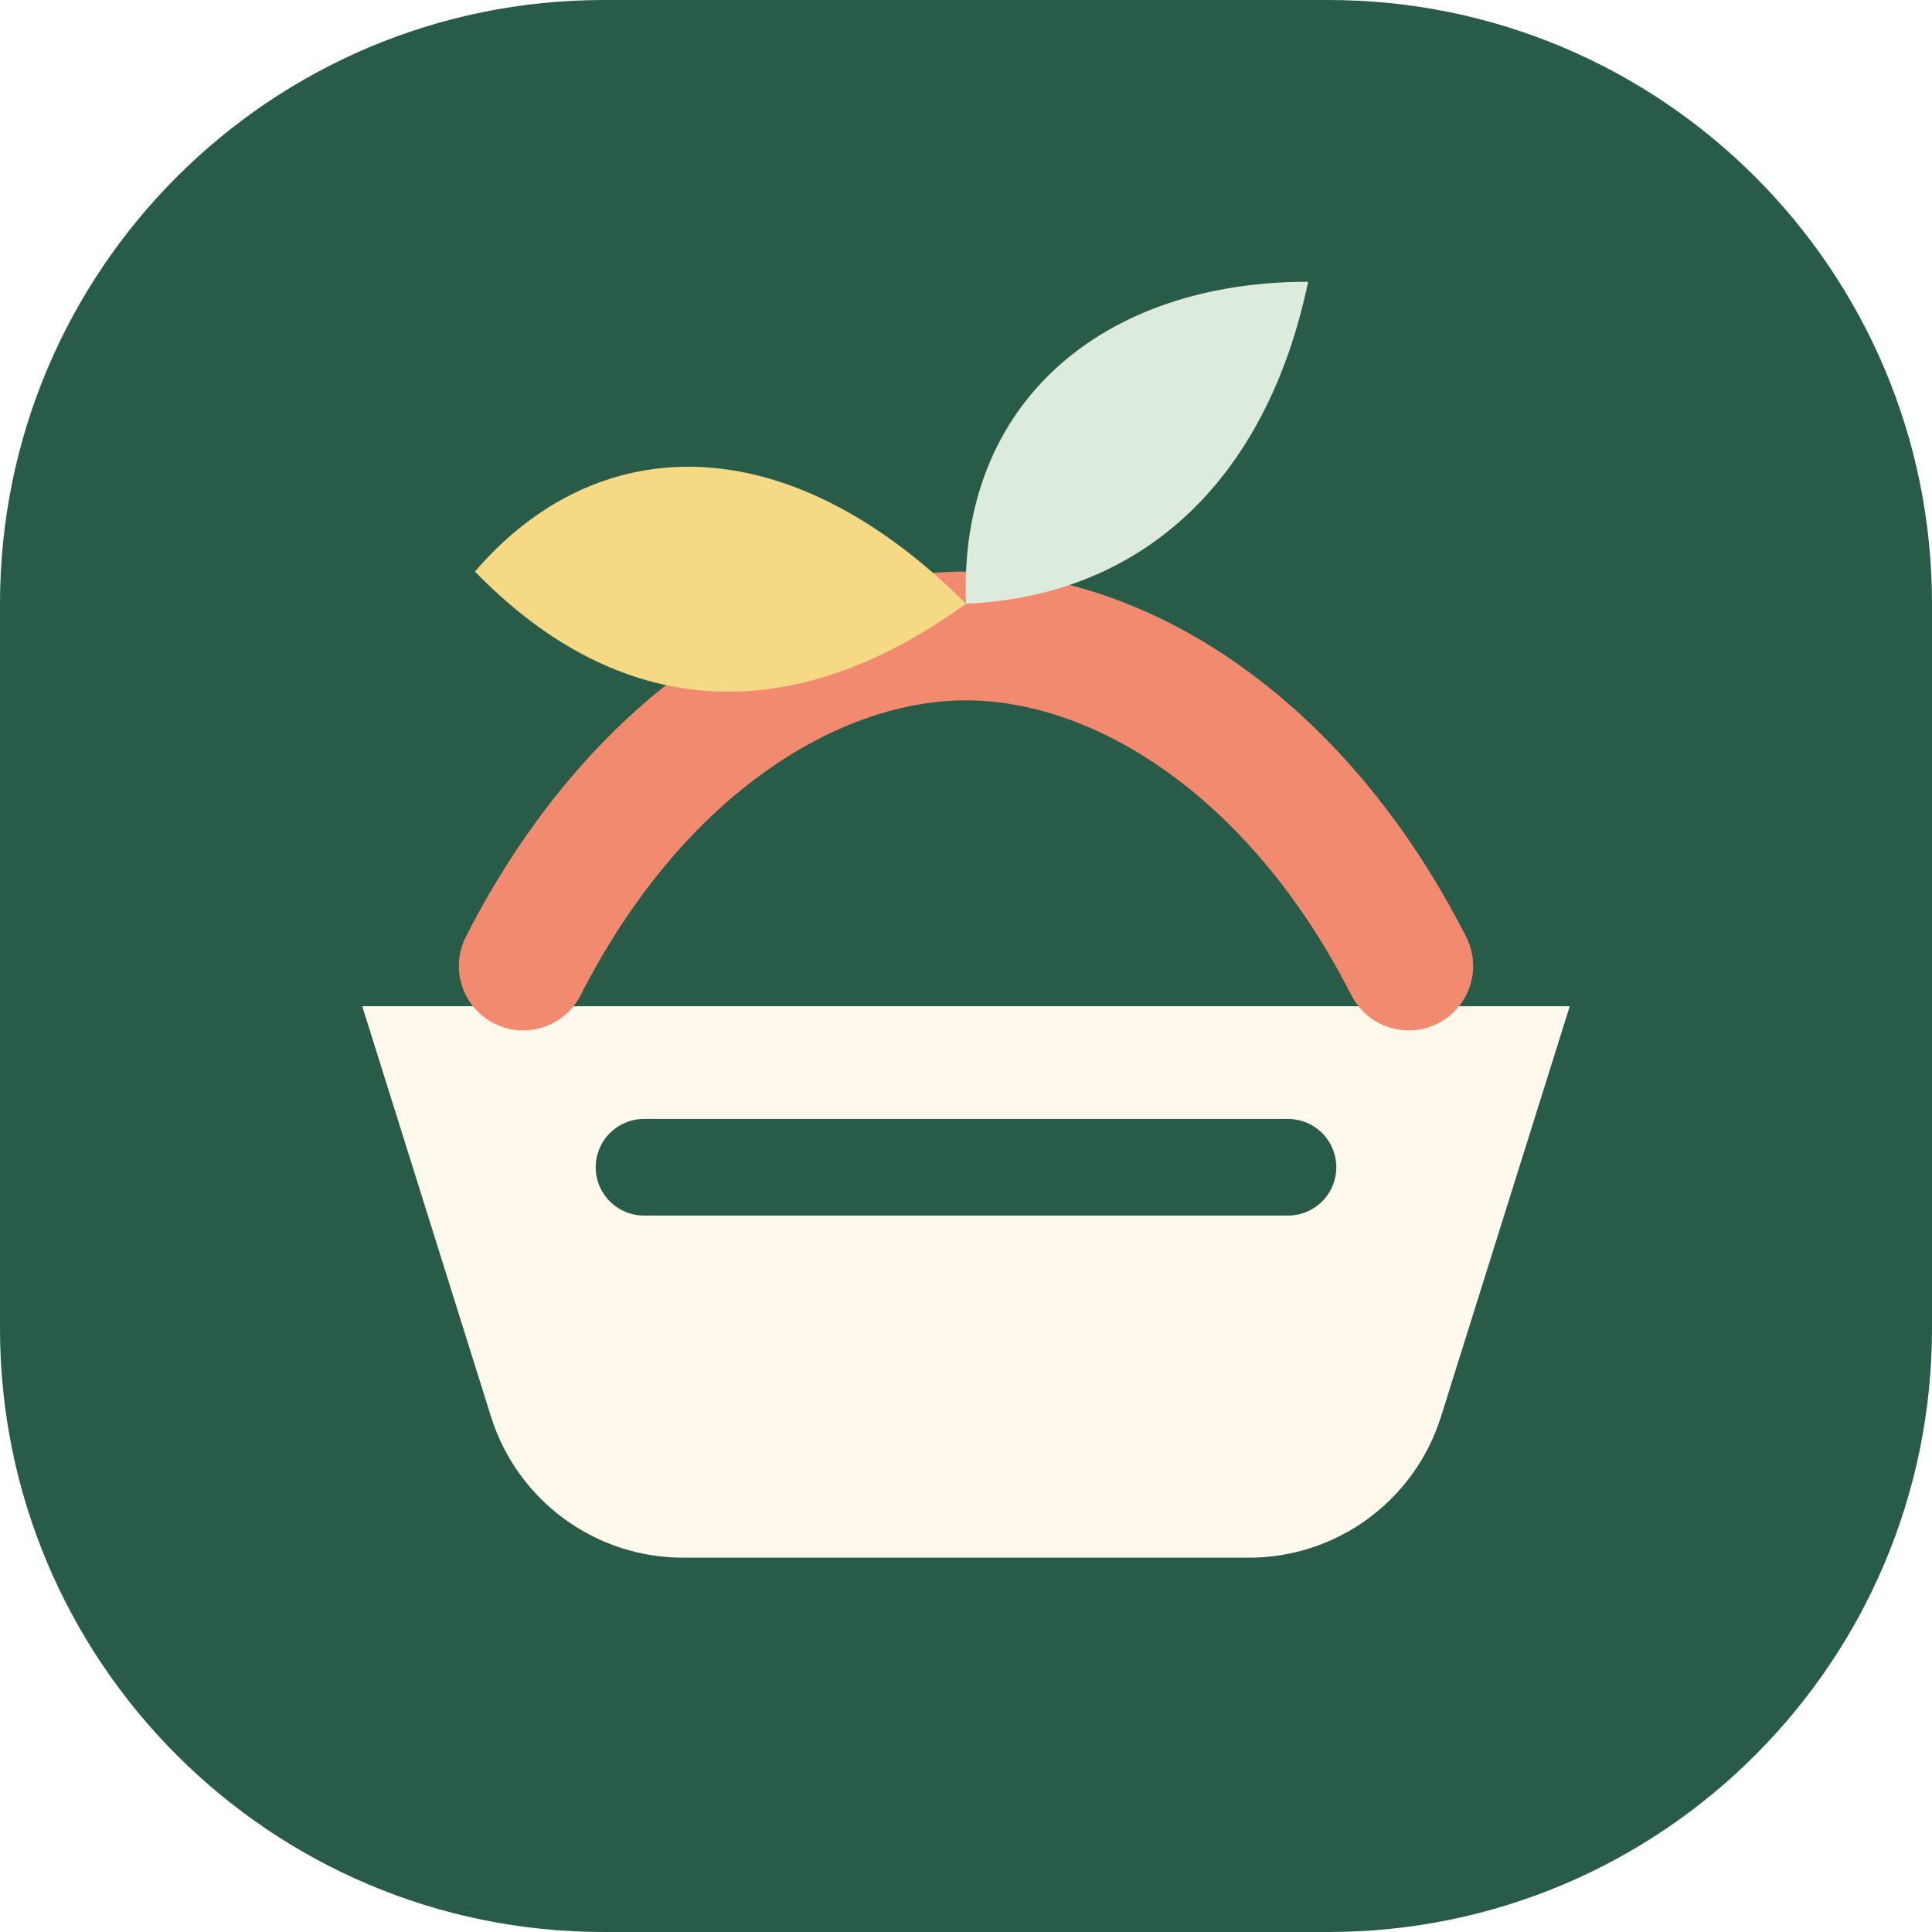
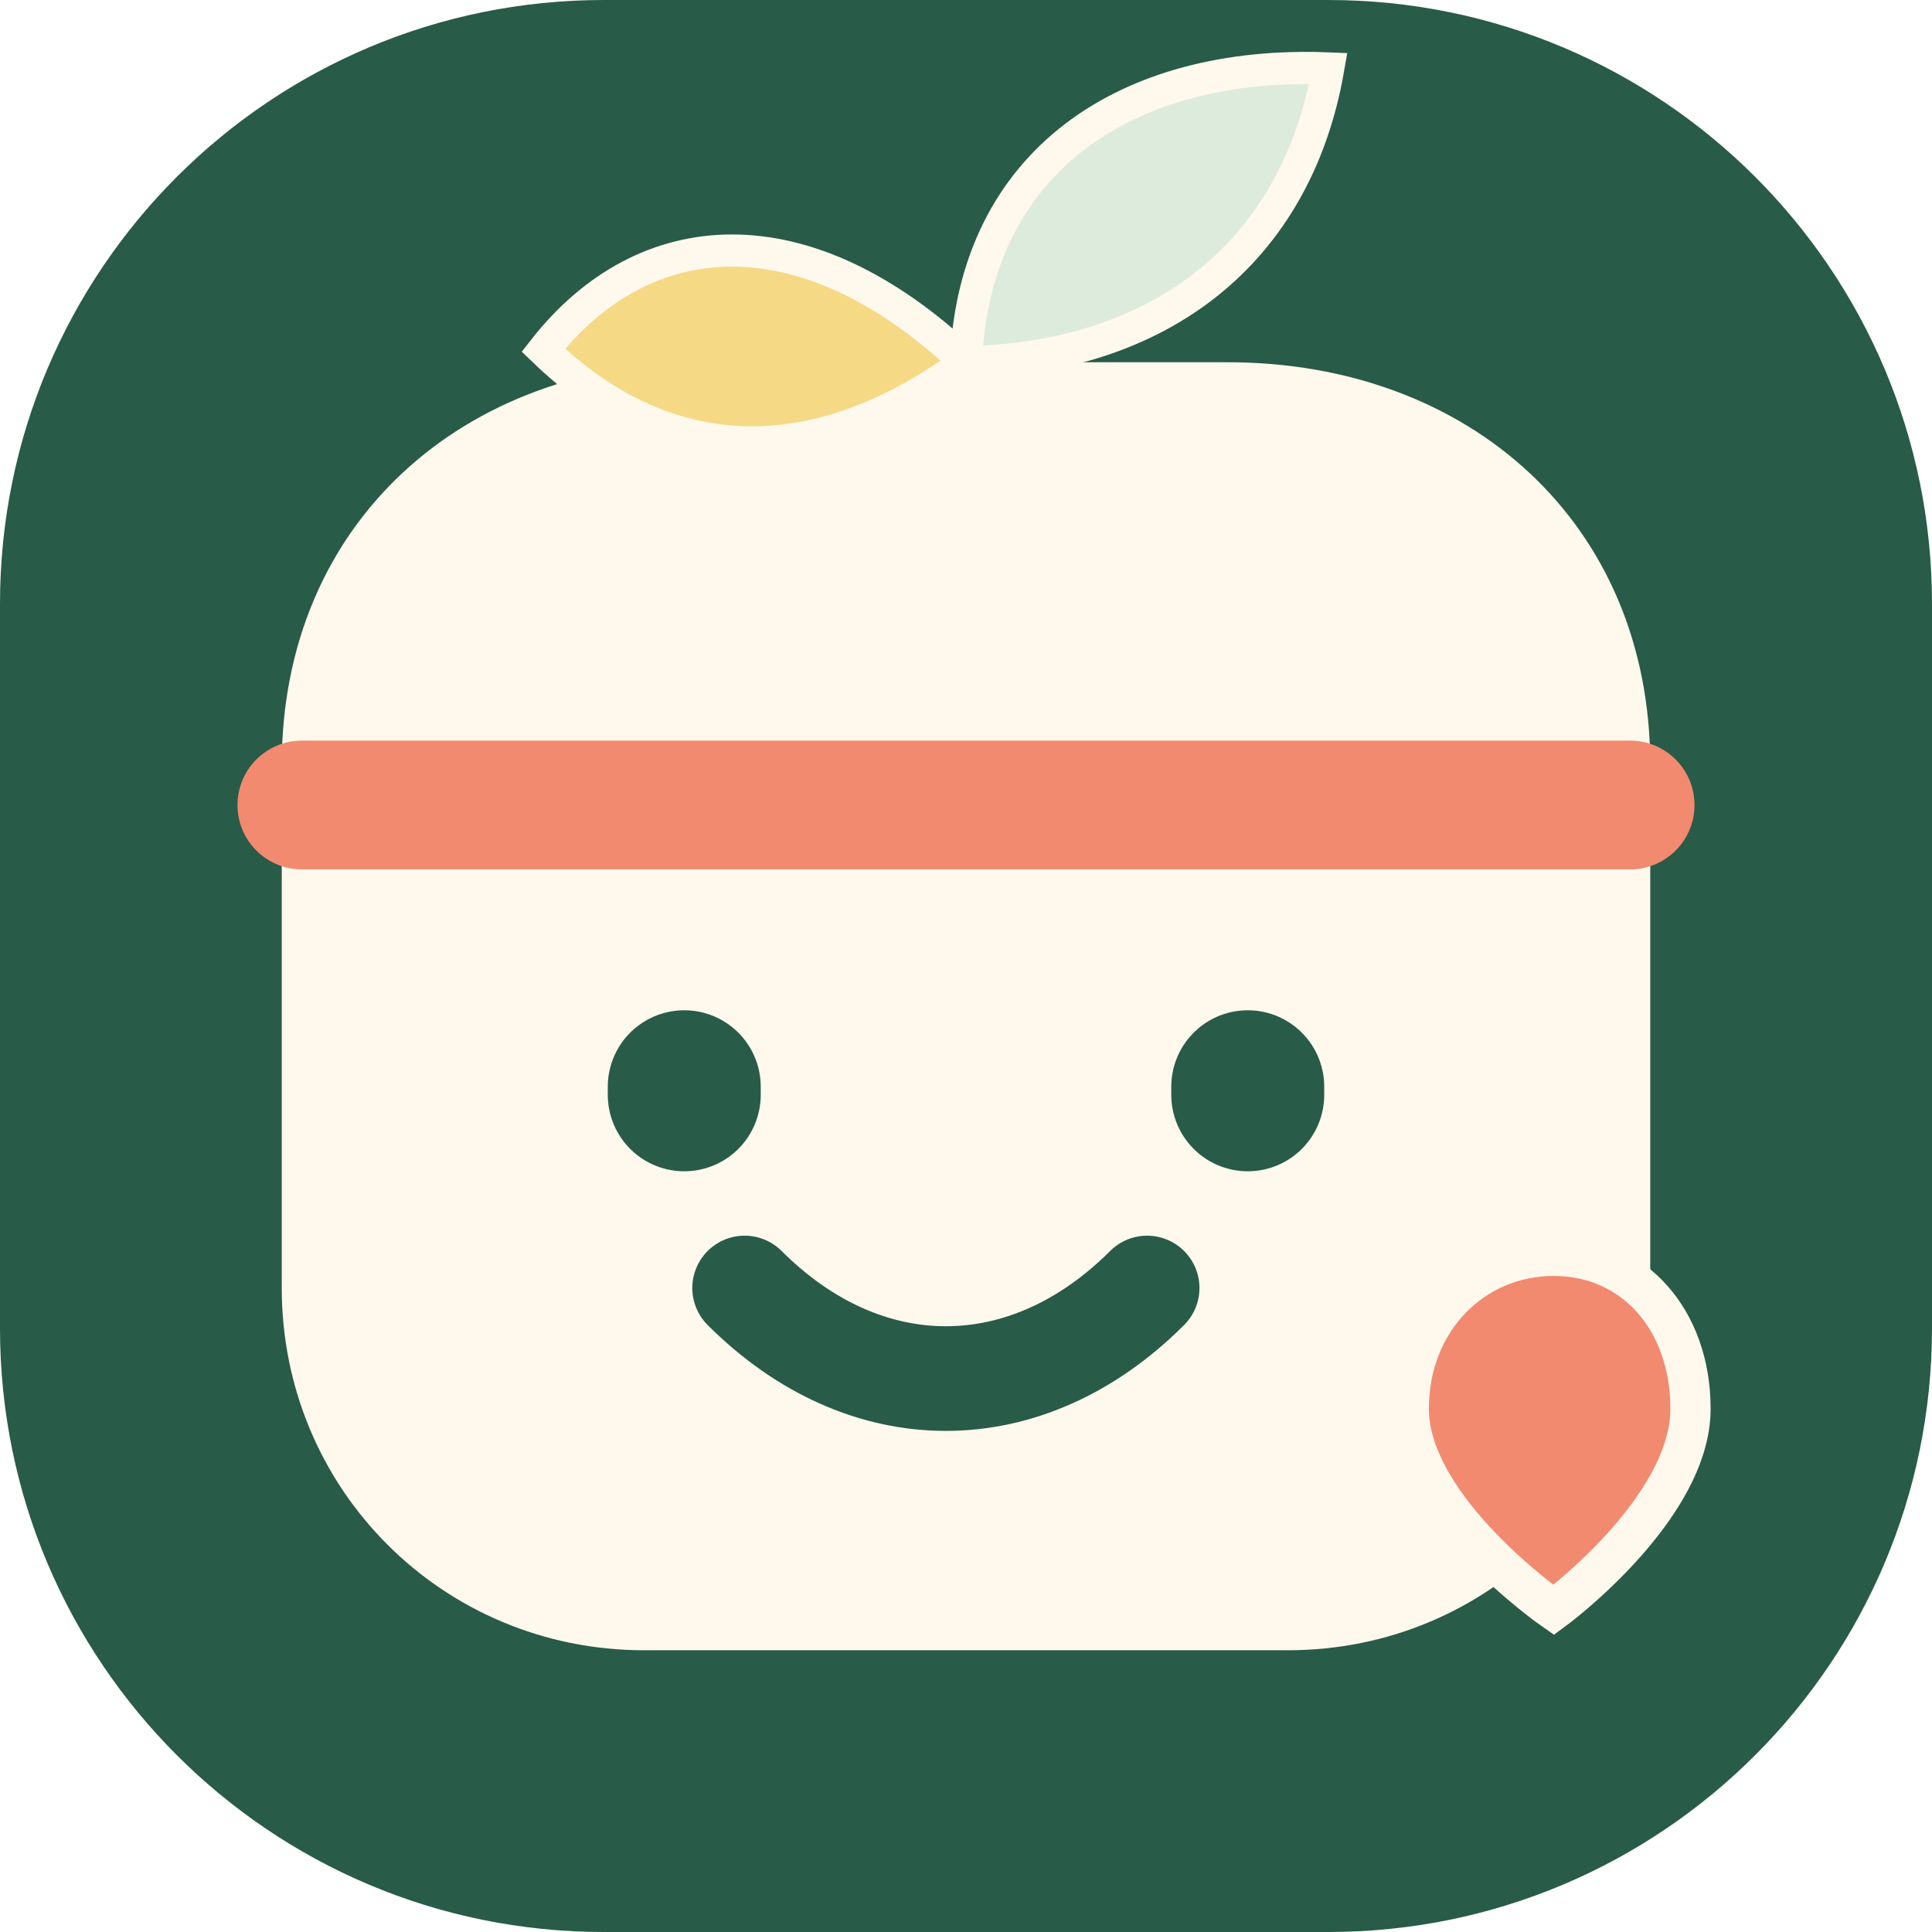
<svg xmlns="http://www.w3.org/2000/svg" viewBox="0 0 48 48">
  <rect width="48" height="48" rx="15" fill="#285B48" />
-   <path d="M9 25h30l-3.2 10.2a5 5 0 0 1-4.8 3.5H17a5 5 0 0 1-4.8-3.5L9 25Z" fill="#FFF8ED" />
-   <path d="M13 24c2.8-5.5 7.2-8.2 11-8.2s8.2 2.7 11 8.2" fill="none" stroke="#F28A70" stroke-width="3.2" stroke-linecap="round" />
-   <path d="M24 15c-.2-5 3.4-8 8.5-8-1 4.8-4 7.8-8.5 8Z" fill="#DDEBDD" />
-   <path d="M24 15c-4.5-4.5-9.2-4.3-12.2-.8 3.3 3.4 7.5 4.2 12.2.8Z" fill="#F5D985" />
-   <path d="M16 29h16" stroke="#285B48" stroke-width="2.4" stroke-linecap="round" />
+   <path d="M7 19c0-6 4.5-10 10.5-10h13C36.5 9 41 13 41 19v13c0 5-4 9-9 9H16c-5 0-9-4-9-9V19Z" fill="#FFF8ED" />
+   <path d="M7.5 20h33" stroke="#F28A70" stroke-width="3.2" stroke-linecap="round" />
+   <path d="M17 27v.2M31 27v.2" stroke="#285B48" stroke-width="3.8" stroke-linecap="round" />
+   <path d="M18.5 32c3 3 7 3 10 0" fill="none" stroke="#285B48" stroke-width="2.6" stroke-linecap="round" />
+   <path d="M24 9c.2  -5 4-7.5 9-7.3-.8 4.6-4.2 7.2-9 7.3Z" fill="#DDEBDD" stroke="#FFF8ED" stroke-width=".8" />
+   <path d="M24 9c-4-3.8-8-3.5-10.5-.3 3 2.9 6.7 3.1 10.5.3Z" fill="#F5D985" stroke="#FFF8ED" stroke-width=".8" />
+   <path d="M35 35c0-2.2 1.6-3.8 3.6-3.8s3.4 1.6 3.4 3.8c0 2.5-3.4 5-3.4 5S35 37.5 35 35Z" fill="#F28A70" stroke="#FFF8ED" stroke-width="1" />
</svg>
